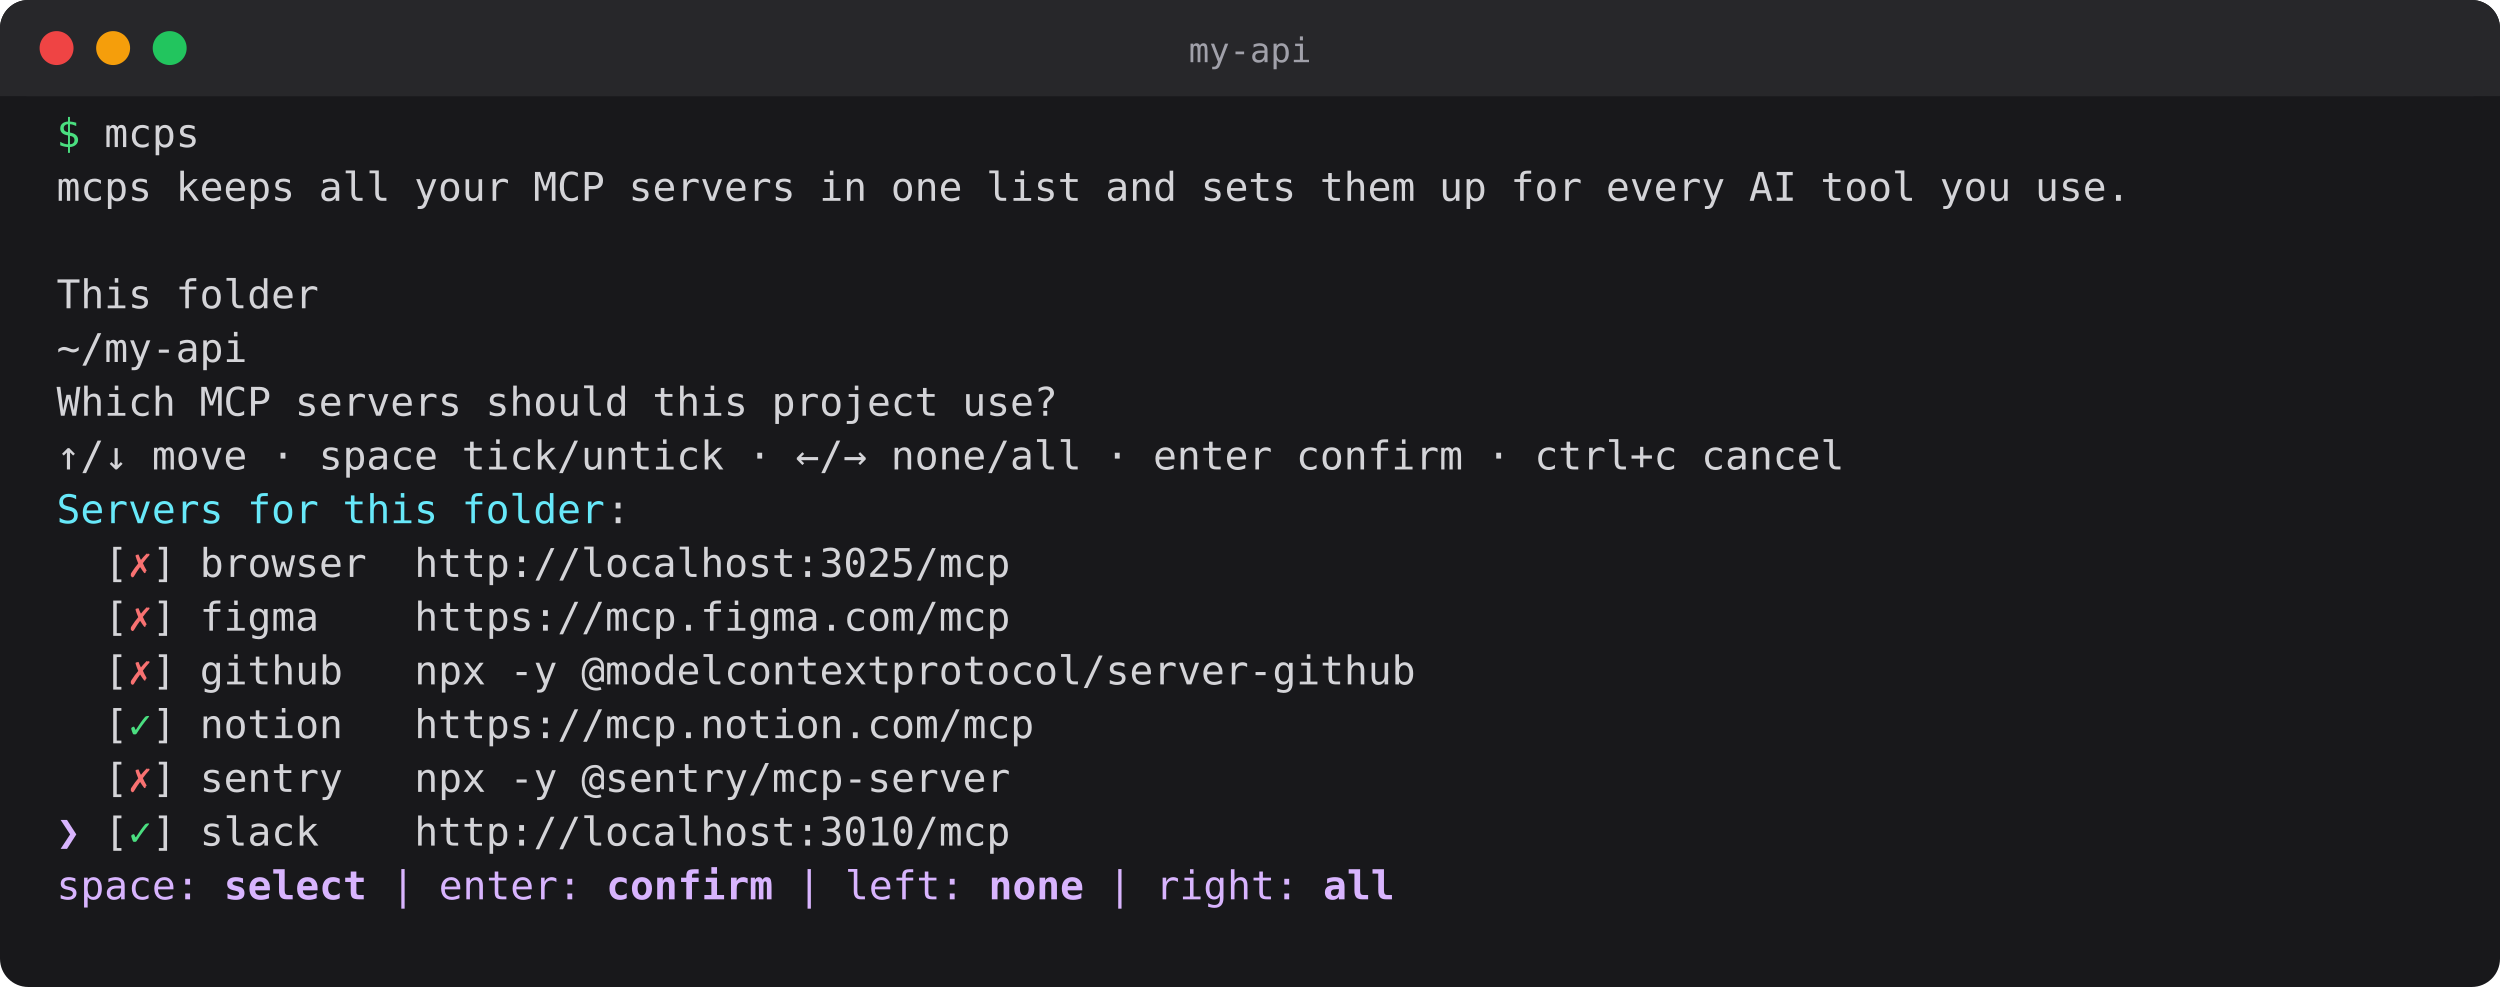
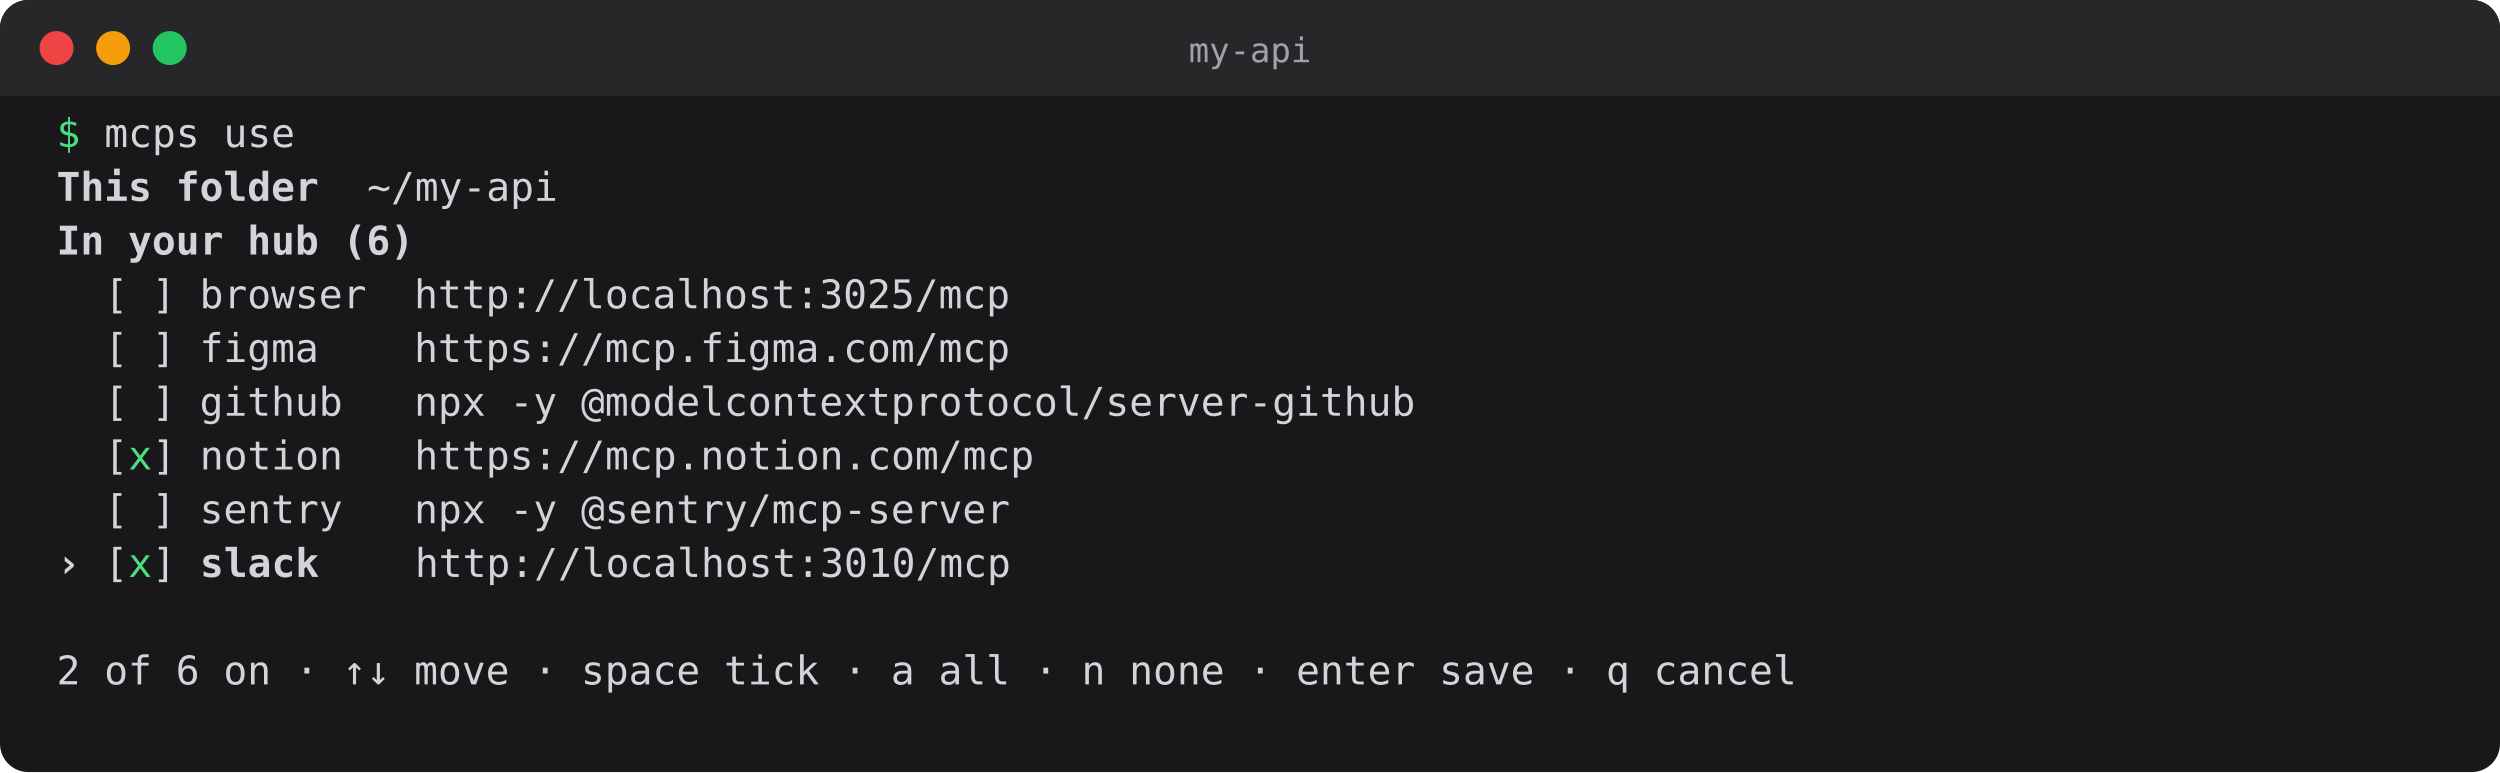
- <svg xmlns="http://www.w3.org/2000/svg" width="884" height="349" viewBox="0 0 884 349" font-family="SF Mono, Menlo, Consolas, DejaVu Sans Mono, monospace" font-size="14">
-   <rect width="884" height="349" rx="10" fill="#18181b" />
+ <svg xmlns="http://www.w3.org/2000/svg" width="884" height="273" viewBox="0 0 884 273" font-family="SF Mono, Menlo, Consolas, DejaVu Sans Mono, monospace" font-size="14">
+   <rect width="884" height="273" rx="10" fill="#18181b" />
  <rect width="884" height="34" rx="10" fill="#27272a" />
  <rect y="24" width="884" height="10" fill="#27272a" />
  <circle cx="20" cy="17" r="6" fill="#ef4444" />
  <circle cx="40" cy="17" r="6" fill="#f59e0b" />
  <circle cx="60" cy="17" r="6" fill="#22c55e" />
  <text x="442.0" y="22" fill="#a1a1aa" font-size="12" text-anchor="middle">my-api</text>
  <text x="20.00" y="52.00" fill="#4ade80" xml:space="preserve" textLength="8.45" lengthAdjust="spacing">$</text>
-   <text x="28.45" y="52.00" fill="#d4d4d8" xml:space="preserve" textLength="836.55" lengthAdjust="spacing"> mcps                                                                                              </text>
-   <text x="20.00" y="71.00" fill="#d4d4d8" xml:space="preserve" textLength="845.00" lengthAdjust="spacing">mcps keeps all your MCP servers in one list and sets them up for every AI tool you use.             </text>
-   <text x="20.00" y="109.00" fill="#d4d4d8" xml:space="preserve" textLength="845.00" lengthAdjust="spacing">This folder                                                                                         </text>
-   <text x="20.00" y="128.00" fill="#d4d4d8" xml:space="preserve" textLength="845.00" lengthAdjust="spacing">~/my-api                                                                                            </text>
-   <text x="20.00" y="147.00" fill="#d4d4d8" xml:space="preserve" textLength="845.00" lengthAdjust="spacing">Which MCP servers should this project use?                                                          </text>
-   <text x="20.00" y="166.00" fill="#d4d4d8" xml:space="preserve" textLength="845.00" lengthAdjust="spacing">↑/↓ move · space tick/untick · ←/→ none/all · enter confirm · ctrl+c cancel                         </text>
-   <text x="20.00" y="185.00" fill="#67e8f9" xml:space="preserve" textLength="194.35" lengthAdjust="spacing">Servers for this folder</text>
-   <text x="214.35" y="185.00" fill="#d4d4d8" xml:space="preserve" textLength="650.65" lengthAdjust="spacing">:                                                                            </text>
-   <text x="20.00" y="204.00" fill="#d4d4d8" xml:space="preserve" textLength="25.35" lengthAdjust="spacing">  [</text>
-   <text x="45.35" y="204.00" fill="#f87171" xml:space="preserve" textLength="8.45" lengthAdjust="spacing">✗</text>
-   <text x="53.80" y="204.00" fill="#d4d4d8" xml:space="preserve" textLength="811.20" lengthAdjust="spacing">] browser  http://localhost:3025/mcp                                                            </text>
-   <text x="20.00" y="223.00" fill="#d4d4d8" xml:space="preserve" textLength="25.35" lengthAdjust="spacing">  [</text>
-   <text x="45.35" y="223.00" fill="#f87171" xml:space="preserve" textLength="8.45" lengthAdjust="spacing">✗</text>
-   <text x="53.80" y="223.00" fill="#d4d4d8" xml:space="preserve" textLength="811.20" lengthAdjust="spacing">] figma    https://mcp.figma.com/mcp                                                            </text>
-   <text x="20.00" y="242.00" fill="#d4d4d8" xml:space="preserve" textLength="25.35" lengthAdjust="spacing">  [</text>
-   <text x="45.35" y="242.00" fill="#f87171" xml:space="preserve" textLength="8.45" lengthAdjust="spacing">✗</text>
-   <text x="53.80" y="242.00" fill="#d4d4d8" xml:space="preserve" textLength="811.20" lengthAdjust="spacing">] github   npx -y @modelcontextprotocol/server-github                                           </text>
-   <text x="20.00" y="261.00" fill="#d4d4d8" xml:space="preserve" textLength="25.35" lengthAdjust="spacing">  [</text>
-   <text x="45.35" y="261.00" fill="#4ade80" xml:space="preserve" textLength="8.45" lengthAdjust="spacing">✓</text>
-   <text x="53.80" y="261.00" fill="#d4d4d8" xml:space="preserve" textLength="811.20" lengthAdjust="spacing">] notion   https://mcp.notion.com/mcp                                                           </text>
-   <text x="20.00" y="280.00" fill="#d4d4d8" xml:space="preserve" textLength="25.35" lengthAdjust="spacing">  [</text>
-   <text x="45.35" y="280.00" fill="#f87171" xml:space="preserve" textLength="8.45" lengthAdjust="spacing">✗</text>
-   <text x="53.80" y="280.00" fill="#d4d4d8" xml:space="preserve" textLength="811.20" lengthAdjust="spacing">] sentry   npx -y @sentry/mcp-server                                                            </text>
-   <text x="20.00" y="299.00" fill="#d8b4fe" xml:space="preserve" textLength="8.45" lengthAdjust="spacing">❯</text>
-   <text x="28.45" y="299.00" fill="#d4d4d8" xml:space="preserve" textLength="16.90" lengthAdjust="spacing"> [</text>
-   <text x="45.35" y="299.00" fill="#4ade80" xml:space="preserve" textLength="8.45" lengthAdjust="spacing">✓</text>
-   <text x="53.80" y="299.00" fill="#d4d4d8" xml:space="preserve" textLength="811.20" lengthAdjust="spacing">] slack    http://localhost:3010/mcp                                                            </text>
-   <text x="20.00" y="318.00" fill="#d8b4fe" xml:space="preserve" textLength="59.15" lengthAdjust="spacing">space: </text>
-   <text x="79.15" y="318.00" fill="#d8b4fe" font-weight="bold" xml:space="preserve" textLength="50.70" lengthAdjust="spacing">select</text>
-   <text x="129.85" y="318.00" fill="#d8b4fe" xml:space="preserve" textLength="84.50" lengthAdjust="spacing"> | enter: </text>
-   <text x="214.35" y="318.00" fill="#d8b4fe" font-weight="bold" xml:space="preserve" textLength="59.15" lengthAdjust="spacing">confirm</text>
-   <text x="273.50" y="318.00" fill="#d8b4fe" xml:space="preserve" textLength="76.05" lengthAdjust="spacing"> | left: </text>
-   <text x="349.55" y="318.00" fill="#d8b4fe" font-weight="bold" xml:space="preserve" textLength="33.80" lengthAdjust="spacing">none</text>
-   <text x="383.35" y="318.00" fill="#d8b4fe" xml:space="preserve" textLength="84.50" lengthAdjust="spacing"> | right: </text>
-   <text x="467.85" y="318.00" fill="#d8b4fe" font-weight="bold" xml:space="preserve" textLength="25.35" lengthAdjust="spacing">all</text>
+   <text x="28.45" y="52.00" fill="#d4d4d8" xml:space="preserve" textLength="836.55" lengthAdjust="spacing"> mcps use                                                                                          </text>
+   <text x="20.00" y="71.00" fill="#d4d4d8" font-weight="bold" xml:space="preserve" textLength="92.95" lengthAdjust="spacing">This folder</text>
+   <text x="112.95" y="71.00" fill="#d4d4d8" xml:space="preserve" textLength="752.05" lengthAdjust="spacing">  ~/my-api                                                                               </text>
+   <text x="20.00" y="90.00" fill="#d4d4d8" font-weight="bold" xml:space="preserve" textLength="126.75" lengthAdjust="spacing">In your hub (6)</text>
+   <text x="20.00" y="109.00" fill="#d4d4d8" xml:space="preserve" textLength="845.00" lengthAdjust="spacing">  [ ] browser  http://localhost:3025/mcp                                                            </text>
+   <text x="20.00" y="128.00" fill="#d4d4d8" xml:space="preserve" textLength="845.00" lengthAdjust="spacing">  [ ] figma    https://mcp.figma.com/mcp                                                            </text>
+   <text x="20.00" y="147.00" fill="#d4d4d8" xml:space="preserve" textLength="845.00" lengthAdjust="spacing">  [ ] github   npx -y @modelcontextprotocol/server-github                                           </text>
+   <text x="20.00" y="166.00" fill="#d4d4d8" xml:space="preserve" textLength="25.35" lengthAdjust="spacing">  [</text>
+   <text x="45.35" y="166.00" fill="#4ade80" xml:space="preserve" textLength="8.45" lengthAdjust="spacing">x</text>
+   <text x="53.80" y="166.00" fill="#d4d4d8" xml:space="preserve" textLength="811.20" lengthAdjust="spacing">] notion   https://mcp.notion.com/mcp                                                           </text>
+   <text x="20.00" y="185.00" fill="#d4d4d8" xml:space="preserve" textLength="845.00" lengthAdjust="spacing">  [ ] sentry   npx -y @sentry/mcp-server                                                            </text>
+   <text x="20.00" y="204.00" fill="#d4d4d8" font-weight="bold" xml:space="preserve" textLength="16.90" lengthAdjust="spacing">› </text>
+   <text x="36.90" y="204.00" fill="#d4d4d8" xml:space="preserve" textLength="8.45" lengthAdjust="spacing">[</text>
+   <text x="45.35" y="204.00" fill="#4ade80" xml:space="preserve" textLength="8.45" lengthAdjust="spacing">x</text>
+   <text x="53.80" y="204.00" fill="#d4d4d8" xml:space="preserve" textLength="16.90" lengthAdjust="spacing">] </text>
+   <text x="70.70" y="204.00" fill="#d4d4d8" font-weight="bold" xml:space="preserve" textLength="59.15" lengthAdjust="spacing">slack  </text>
+   <text x="129.85" y="204.00" fill="#d4d4d8" xml:space="preserve" textLength="735.15" lengthAdjust="spacing">  http://localhost:3010/mcp                                                            </text>
+   <text x="20.00" y="242.00" fill="#d4d4d8" xml:space="preserve" textLength="845.00" lengthAdjust="spacing">2 of 6 on · ↑↓ move · space tick · a all · n none · enter save · q cancel                           </text>
</svg>
